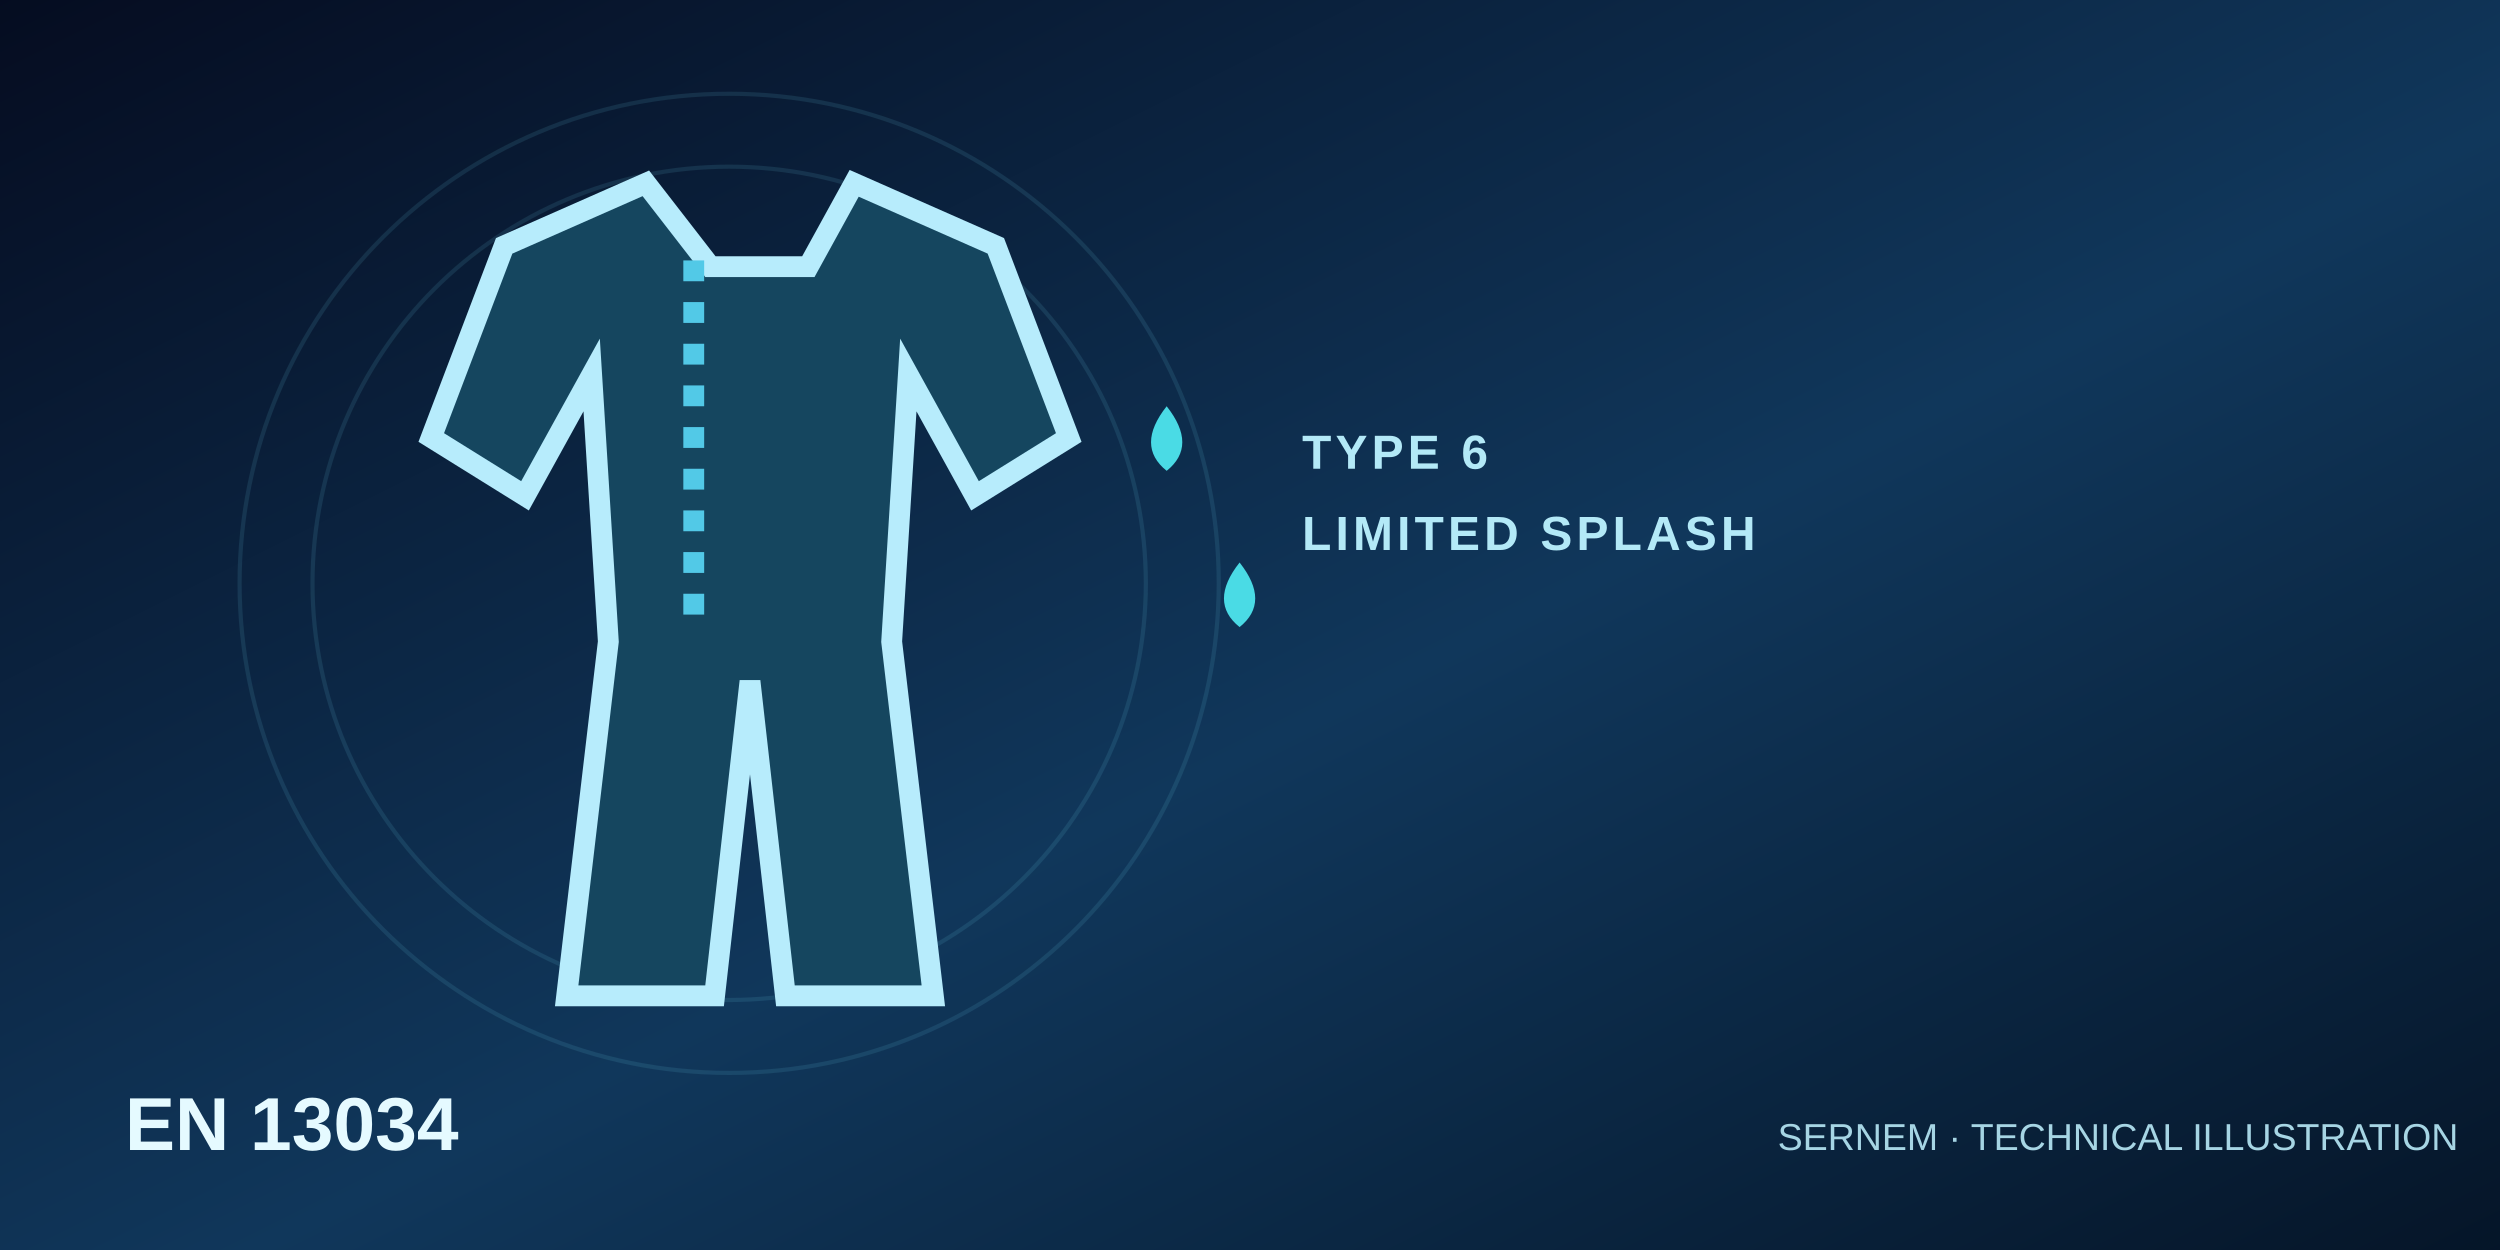
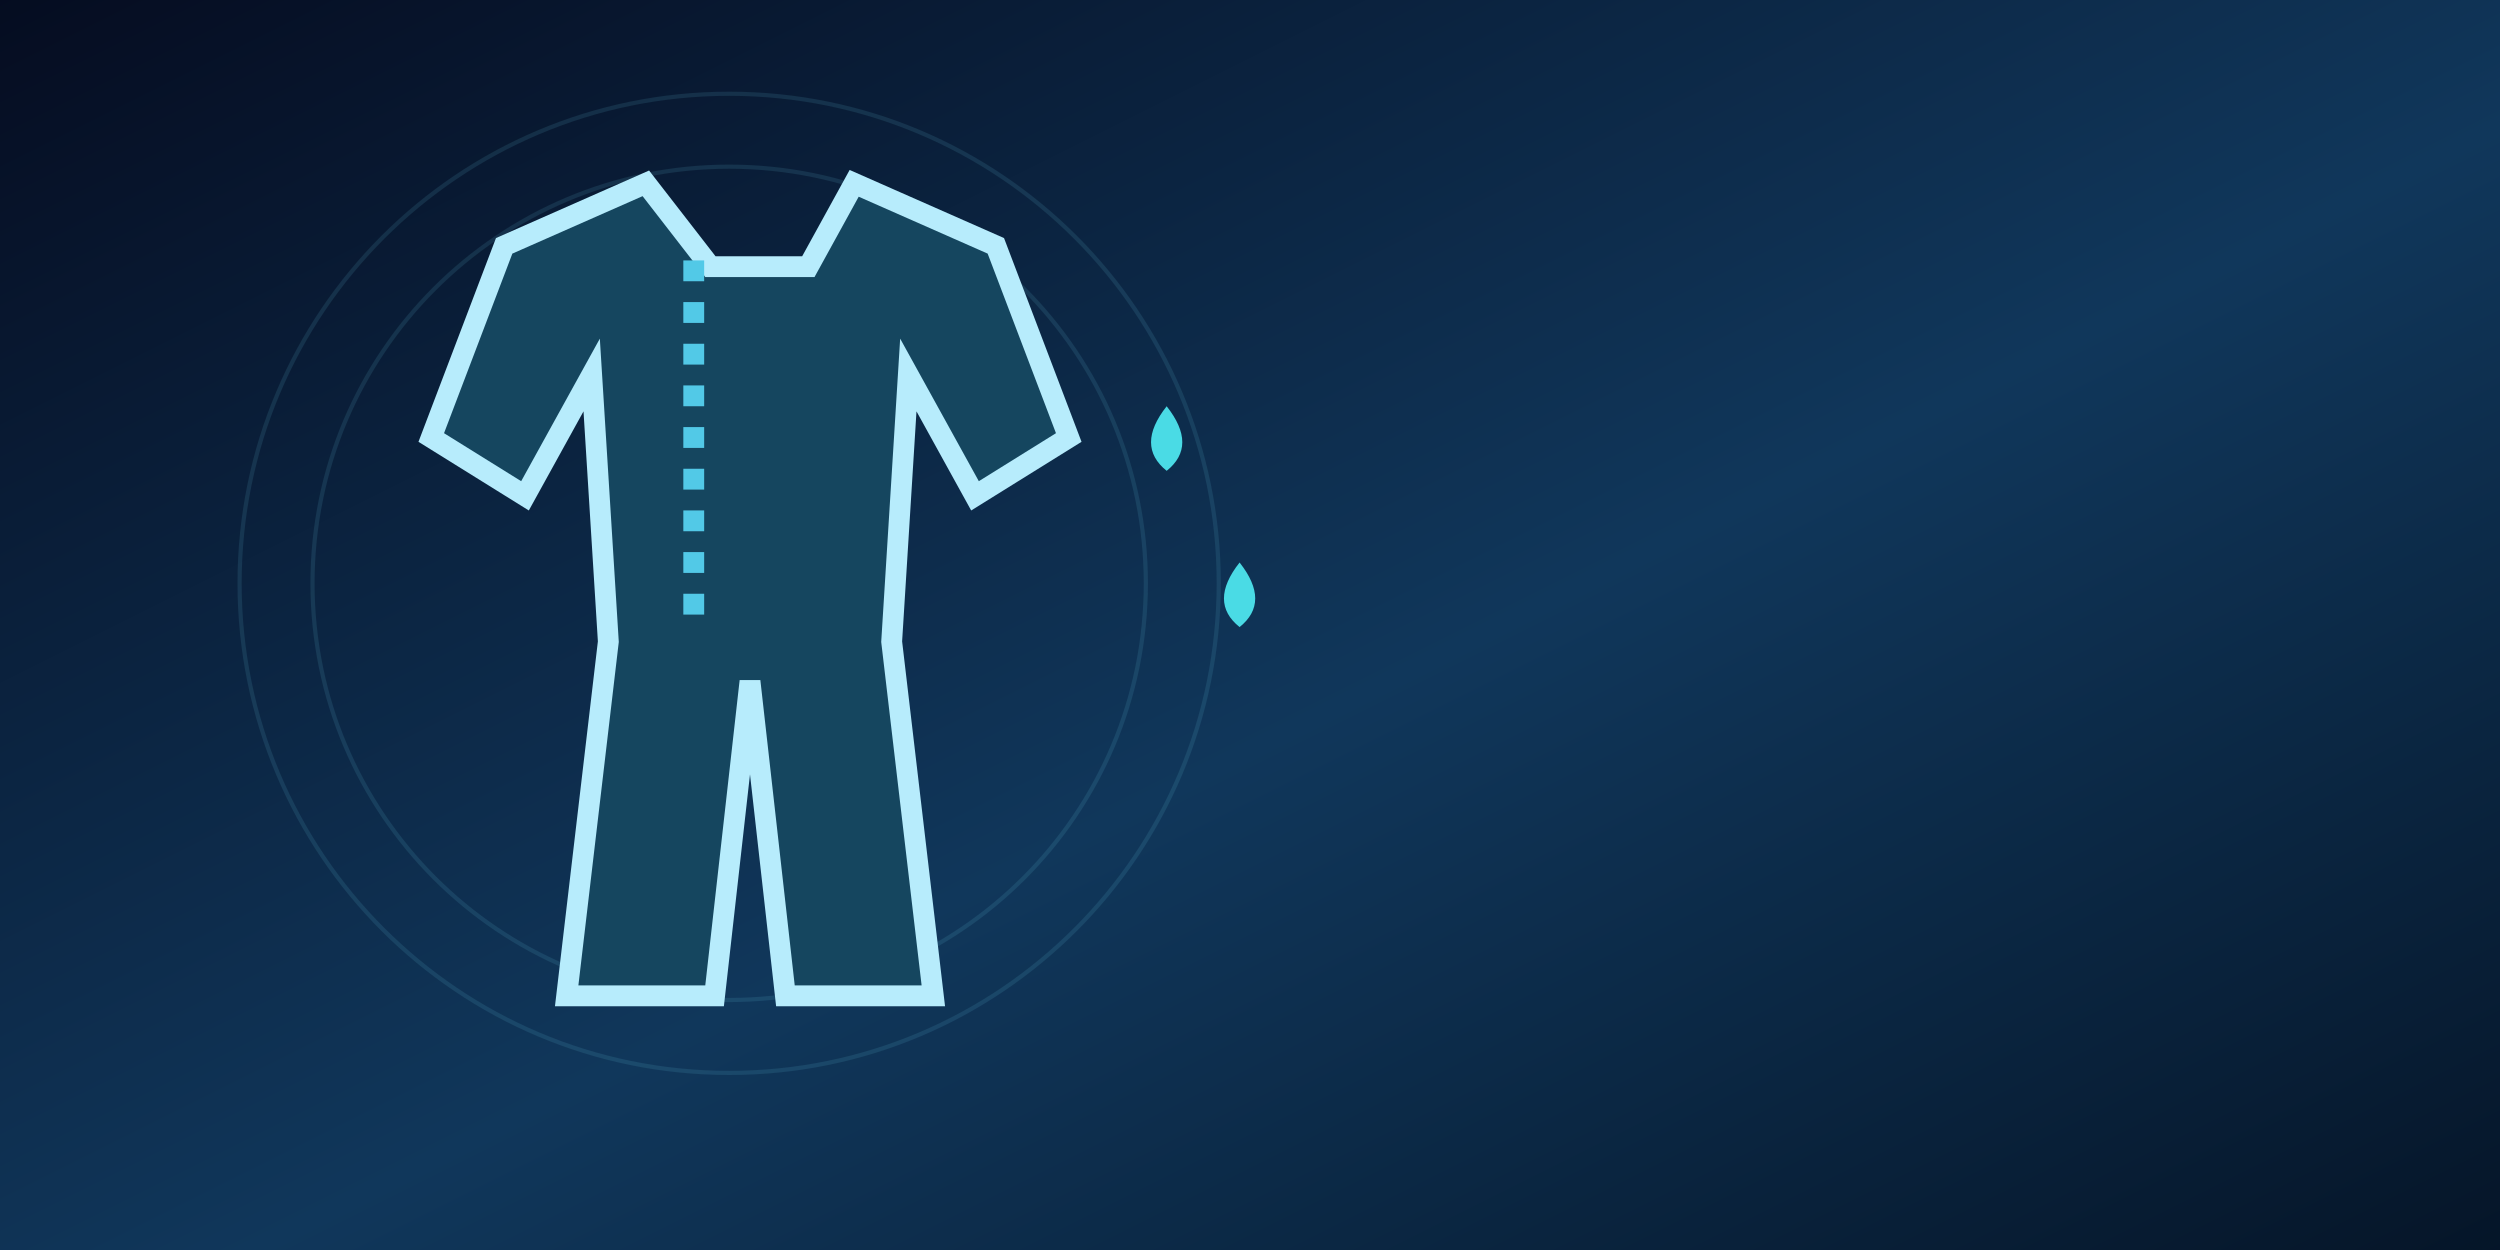
<svg xmlns="http://www.w3.org/2000/svg" viewBox="0 0 1200 600" role="img" aria-label="EN 13034 technical PPE illustration">
  <defs>
    <linearGradient id="bg" x2="1" y2="1">
      <stop stop-color="#050c20" />
      <stop offset=".55" stop-color="#10375b" />
      <stop offset="1" stop-color="#051528" />
    </linearGradient>
    <pattern id="mesh" width="12" height="12" patternUnits="userSpaceOnUse">
      <path d="M0 0L12 12M12 0L0 12" stroke="#a2eafa" stroke-width="1.5" opacity=".9" />
    </pattern>
    <style>.call{font:700 23px Arial,sans-serif;letter-spacing:2px;fill:#b3e9f7}</style>
  </defs>
  <rect width="1200" height="600" fill="url(#bg)" />
  <circle cx="350" cy="280" r="235" fill="none" stroke="#6ed5ea" stroke-width="2" opacity=".12" />
  <circle cx="350" cy="280" r="200" fill="none" stroke="#6ed5ea" stroke-width="2" opacity=".12" />
  <path d="M310 88l-68 30-35 92 45 28 32-58 8 128-20 170h71l17-151 17 151h71l-20-170 8-128 32 58 45-28-35-92-68-30-22 40h-47Z" fill="#15465f" stroke="#b7ecfc" stroke-width="10" />
  <path d="M333 125v180" stroke="#52c9e7" stroke-width="10" stroke-dasharray="10 10" />
  <g fill="#4adbe5">
    <path d="M560 195q-15 19 0 31q15-12 0-31" />
    <path d="M595 270q-15 19 0 31q15-12 0-31" />
  </g>
-   <text x="625" y="225" class="call">TYPE 6</text>
-   <text x="625" y="264" class="call">LIMITED SPLASH</text>
-   <text x="60" y="552" fill="#e5faff" font-family="Arial" font-size="36" font-weight="800">EN 13034</text>
-   <text x="1180" y="552" text-anchor="end" fill="#a6d5e4" font-family="Arial" font-size="18">SERNEM · TECHNICAL ILLUSTRATION</text>
</svg>
